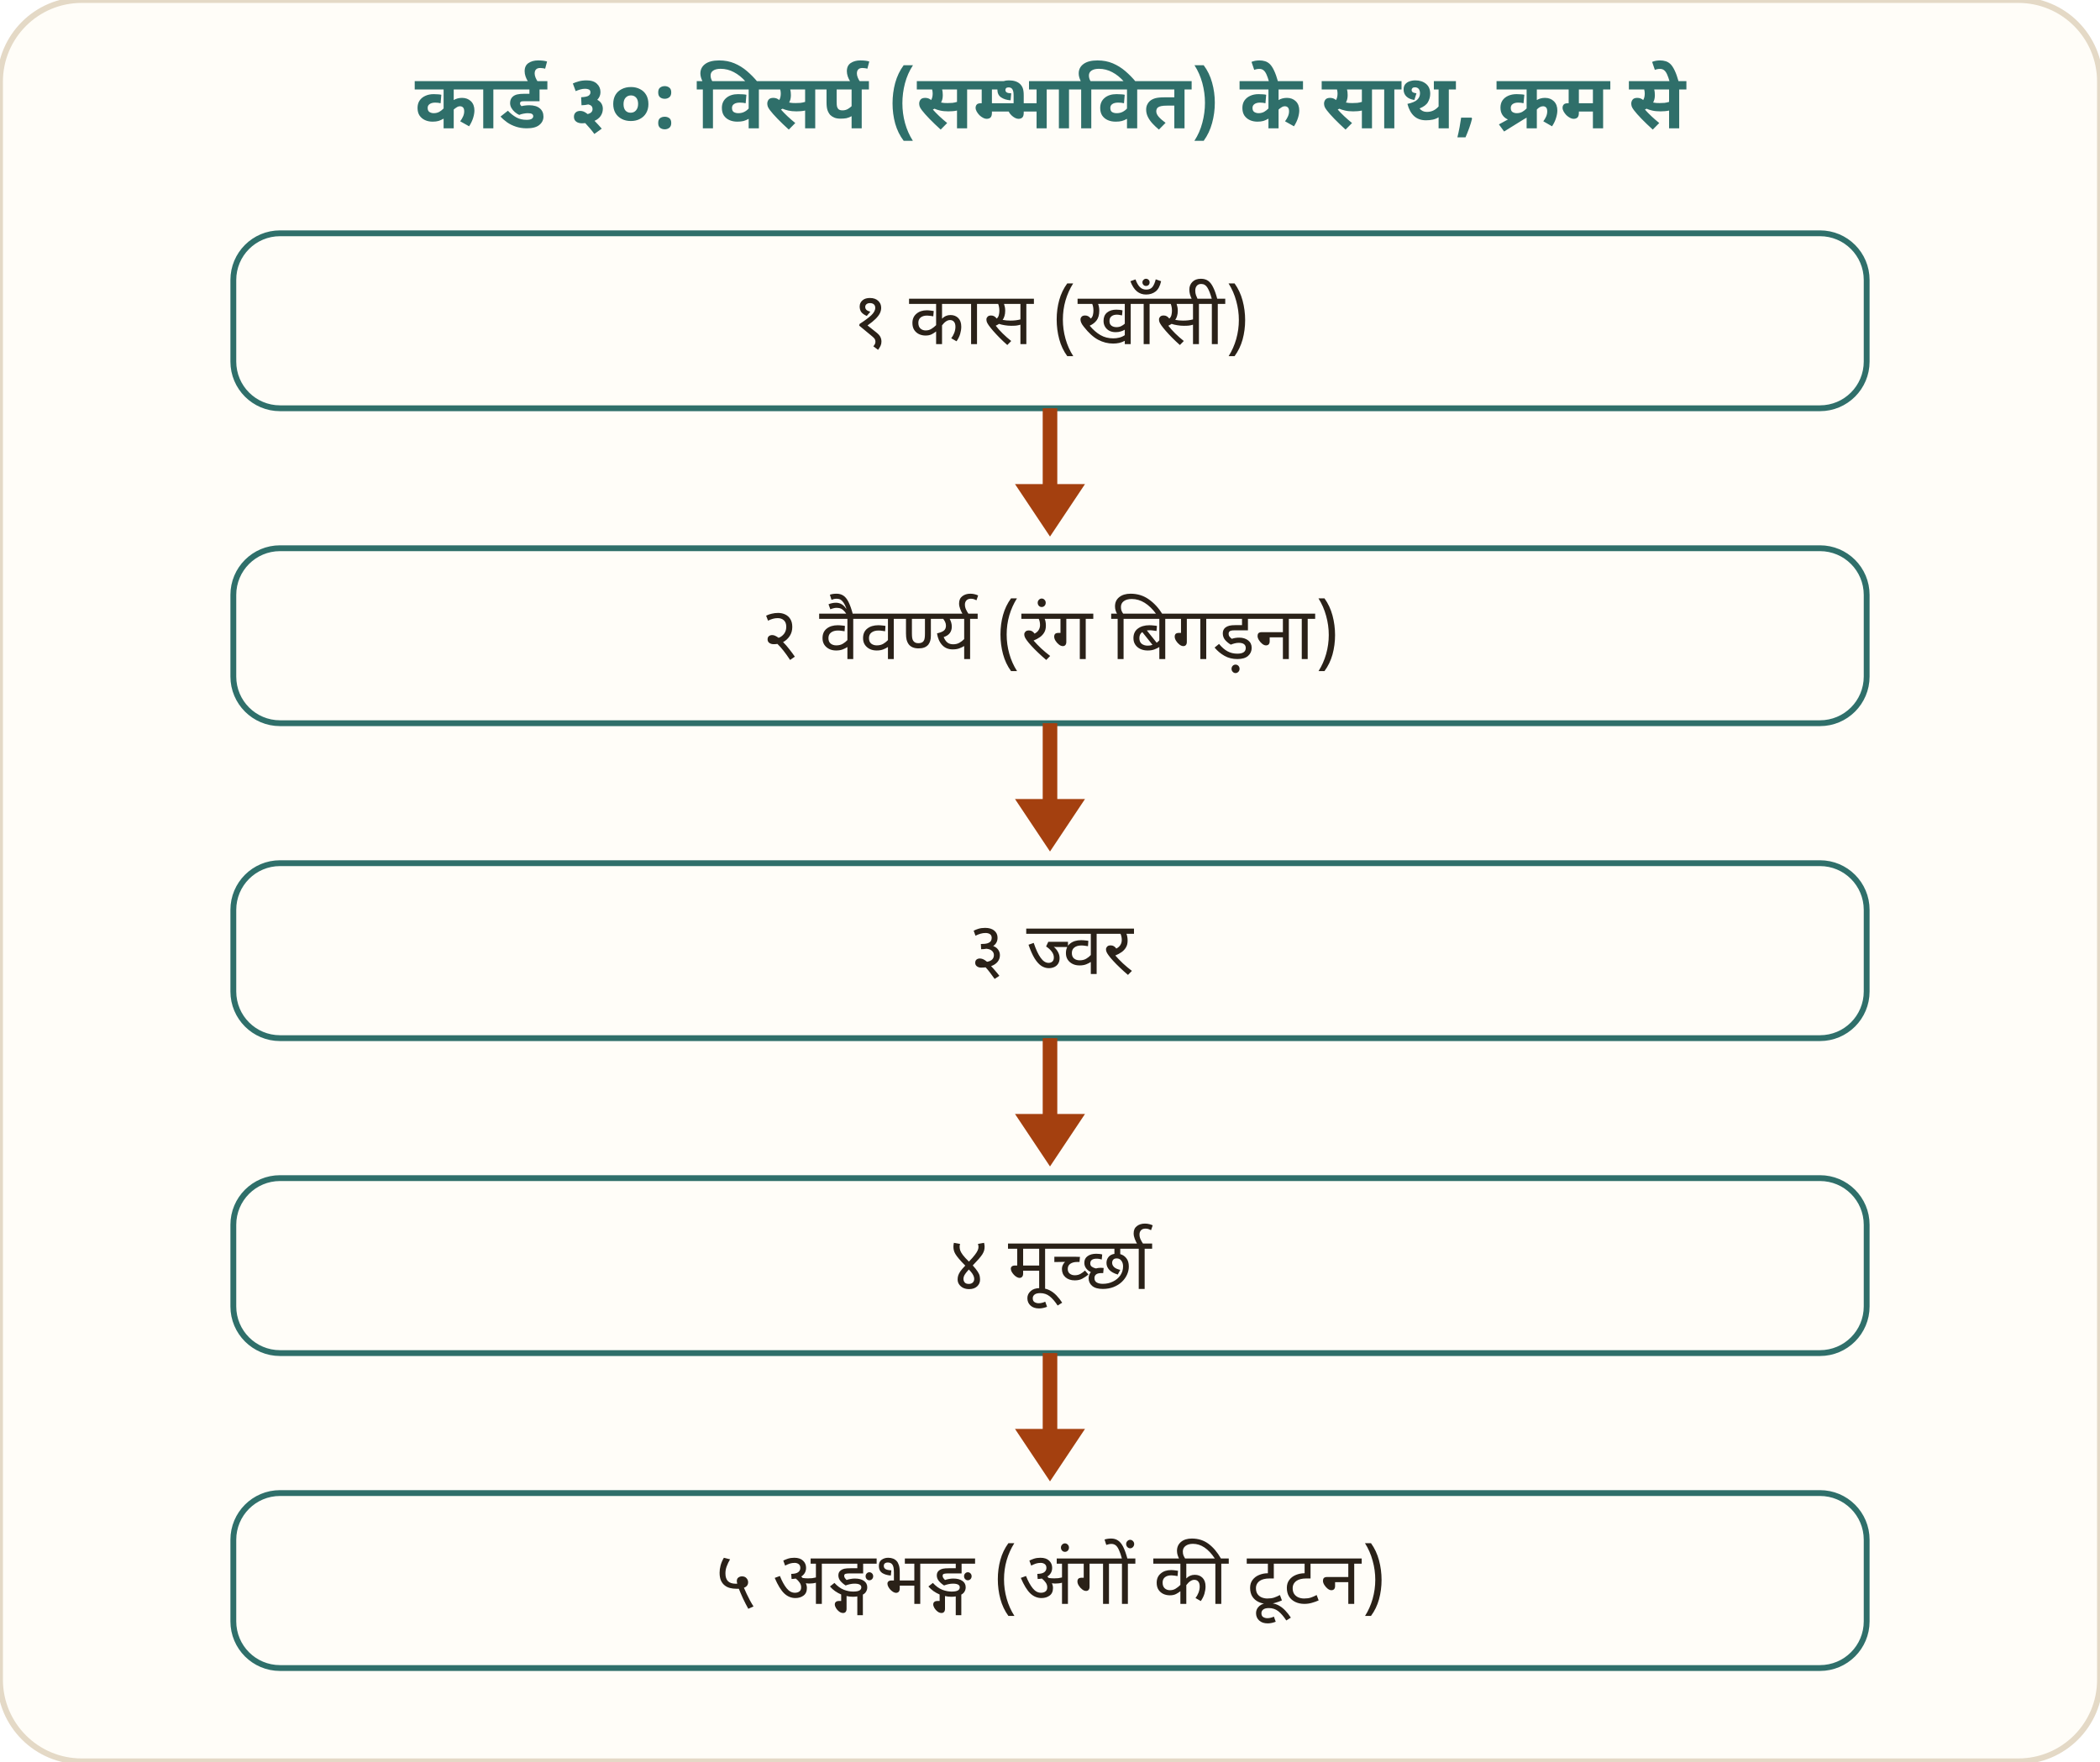
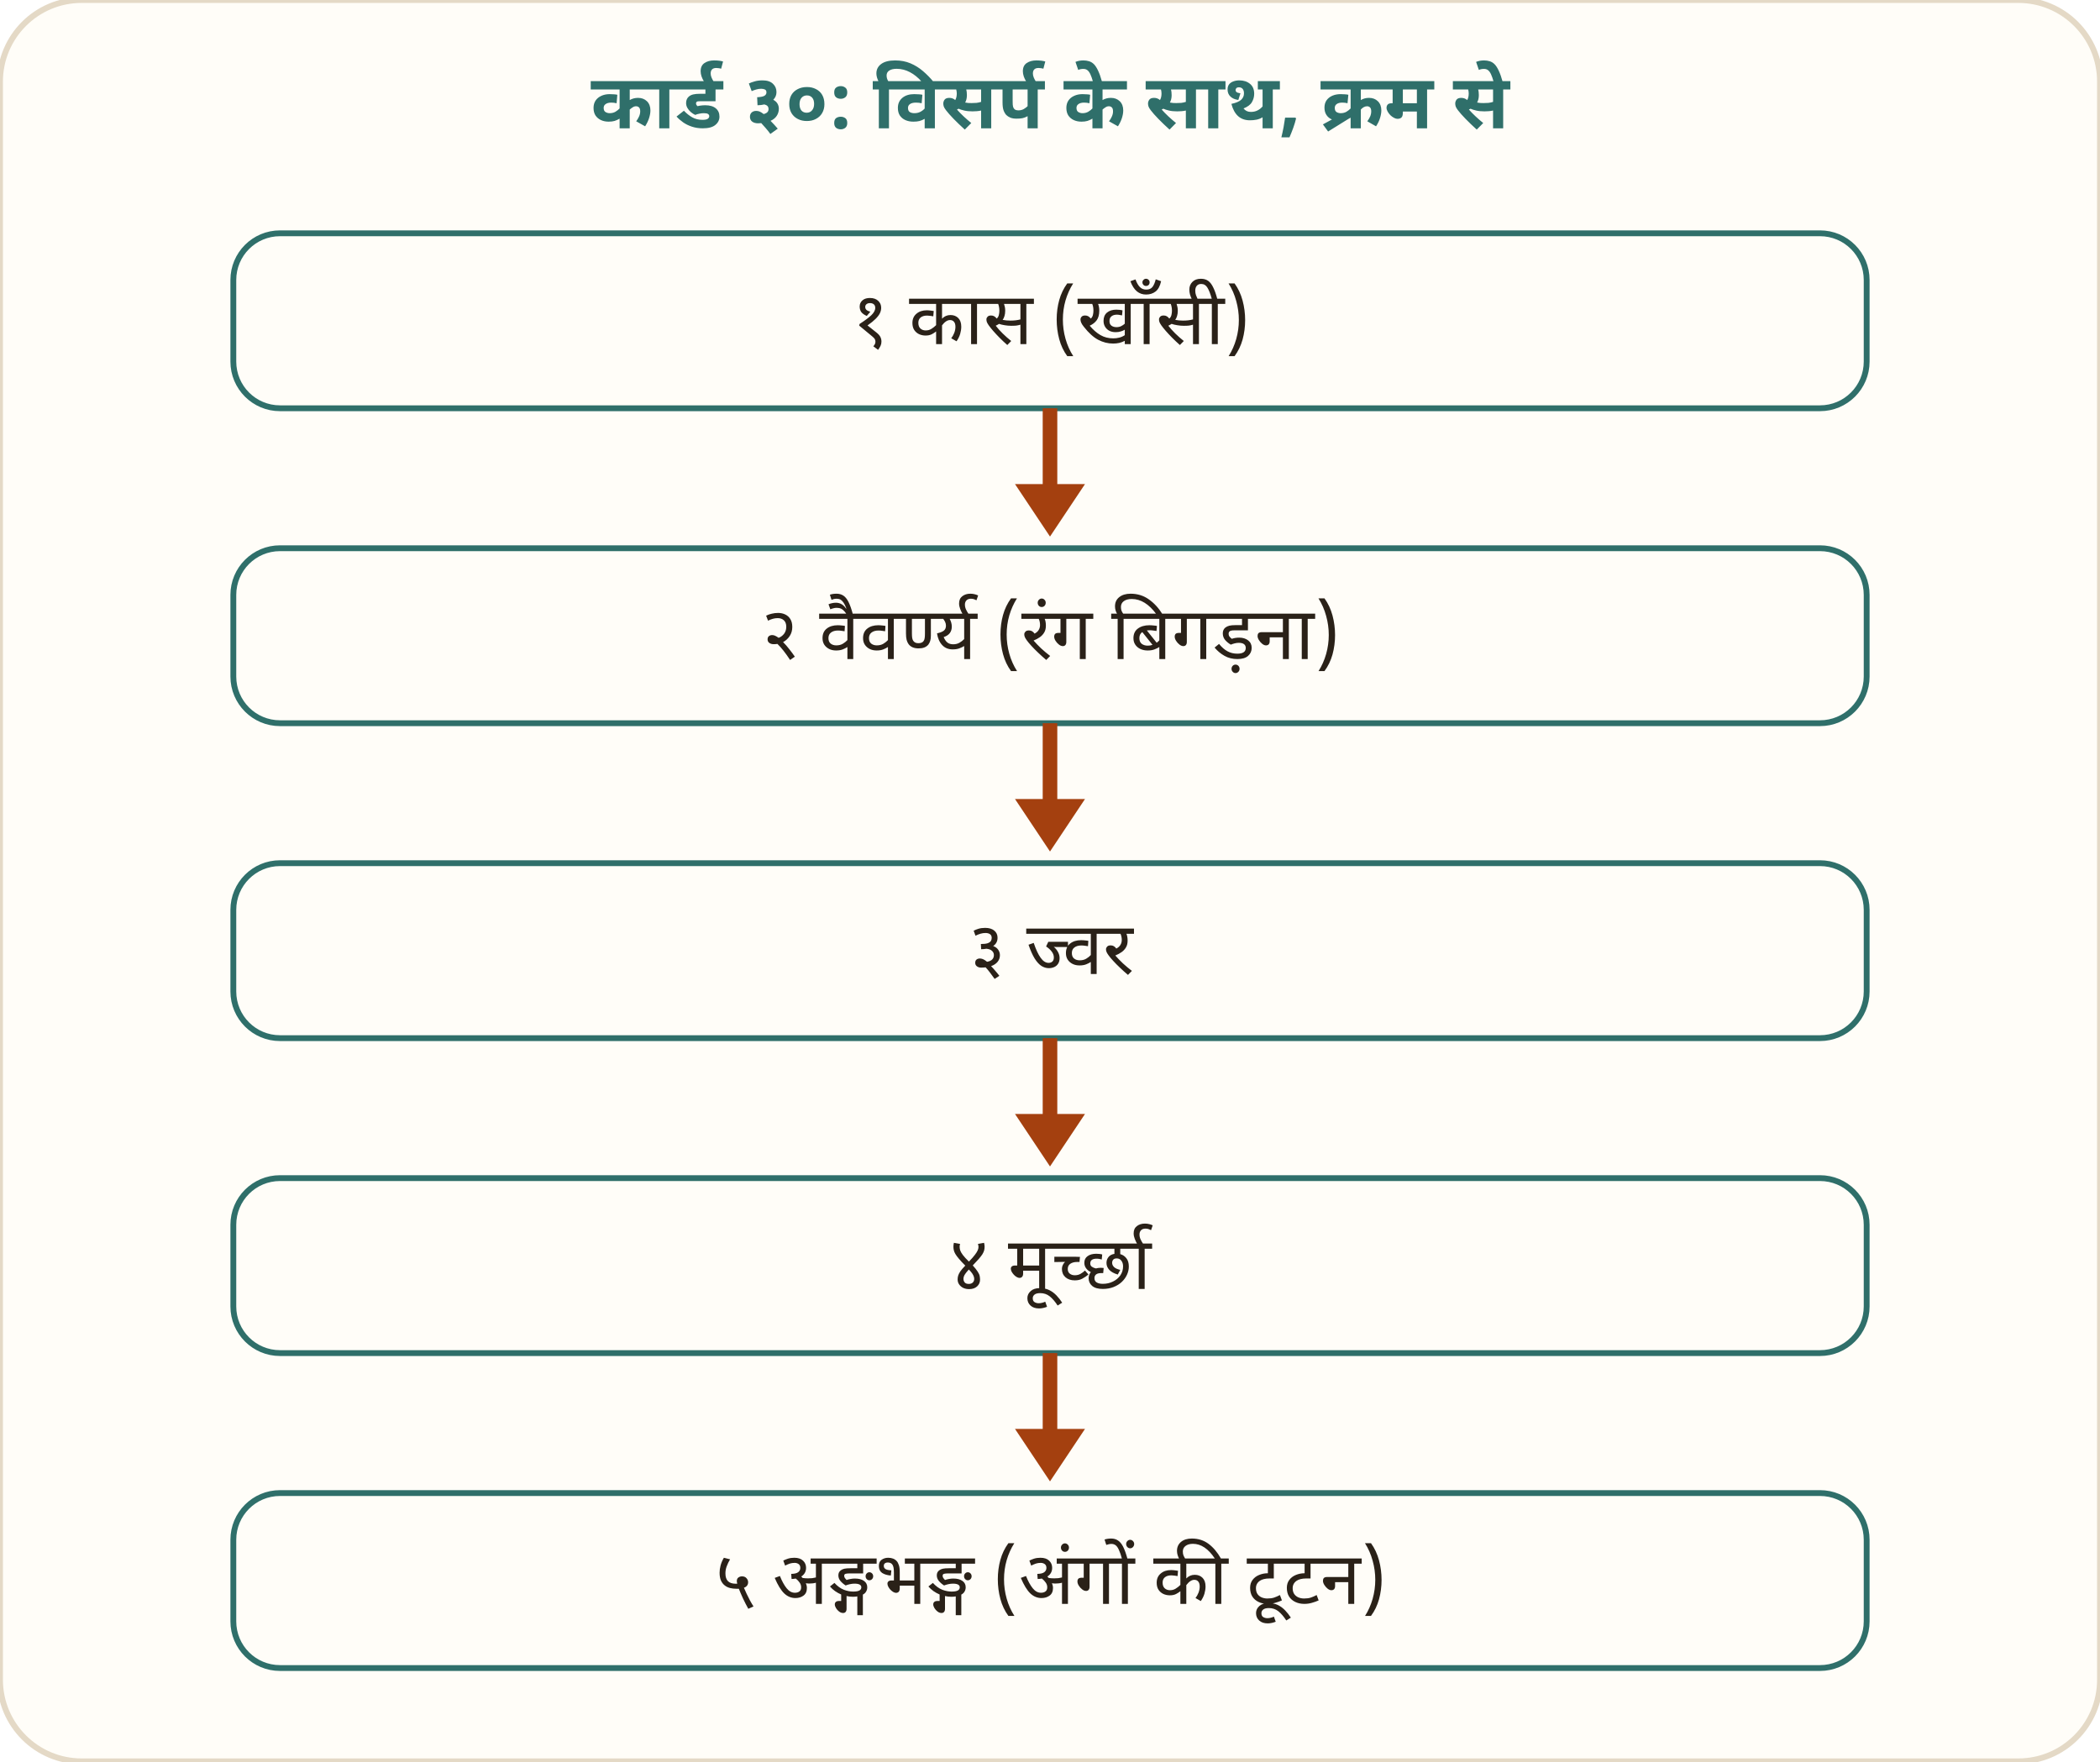
<svg xmlns="http://www.w3.org/2000/svg" viewBox="0 0 360 302" role="img">
  <rect width="360" height="302" rx="14" fill="#fffdf8" stroke="#e4d9c6" />
-   <text x="180" y="22" font-family="'Noto Sans Devanagari','Mukta','Nirmala UI','Mangal',sans-serif" font-size="13" font-weight="700" fill="#2f6f6a" text-anchor="middle">कार्ड ३०: विसर्प (सम्भावित) के साथ, क्रम से</text>
+   <text x="180" y="22" font-family="'Noto Sans Devanagari','Mukta','Nirmala UI','Mangal',sans-serif" font-size="13" font-weight="700" fill="#2f6f6a" text-anchor="middle">कार्ड ३०: विसर्प के साथ, क्रम से</text>
  <rect x="40" y="40" width="280" height="30" rx="8" fill="#fffdf8" stroke="#2f6f6a" />
  <text x="180.0" y="59.0" font-family="'Noto Sans Devanagari','Mukta','Nirmala UI','Mangal',sans-serif" font-size="12.5" font-weight="500" fill="#2a2118" text-anchor="middle">१ कास (खाँसी)</text>
  <line x1="180" y1="70" x2="180" y2="86" stroke="#a4400f" stroke-width="2.5" />
  <polygon points="180,92 174,83 186,83" fill="#a4400f" />
  <rect x="40" y="94" width="280" height="30" rx="8" fill="#fffdf8" stroke="#2f6f6a" />
  <text x="180.0" y="113.0" font-family="'Noto Sans Devanagari','Mukta','Nirmala UI','Mangal',sans-serif" font-size="12.5" font-weight="500" fill="#2a2118" text-anchor="middle">२ वैवर्ण्य (रंग बिगड़ना)</text>
  <line x1="180" y1="124" x2="180" y2="140" stroke="#a4400f" stroke-width="2.5" />
  <polygon points="180,146 174,137 186,137" fill="#a4400f" />
  <rect x="40" y="148" width="280" height="30" rx="8" fill="#fffdf8" stroke="#2f6f6a" />
  <text x="180.0" y="167.0" font-family="'Noto Sans Devanagari','Mukta','Nirmala UI','Mangal',sans-serif" font-size="12.5" font-weight="500" fill="#2a2118" text-anchor="middle">३ ज्वर</text>
  <line x1="180" y1="178" x2="180" y2="194" stroke="#a4400f" stroke-width="2.5" />
  <polygon points="180,200 174,191 186,191" fill="#a4400f" />
  <rect x="40" y="202" width="280" height="30" rx="8" fill="#fffdf8" stroke="#2f6f6a" />
  <text x="180.0" y="221.0" font-family="'Noto Sans Devanagari','Mukta','Nirmala UI','Mangal',sans-serif" font-size="12.5" font-weight="500" fill="#2a2118" text-anchor="middle">४ मूर्च्छा</text>
  <line x1="180" y1="232" x2="180" y2="248" stroke="#a4400f" stroke-width="2.5" />
  <polygon points="180,254 174,245 186,245" fill="#a4400f" />
  <rect x="40" y="256" width="280" height="30" rx="8" fill="#fffdf8" stroke="#2f6f6a" />
  <text x="180.0" y="275.0" font-family="'Noto Sans Devanagari','Mukta','Nirmala UI','Mangal',sans-serif" font-size="12.5" font-weight="500" fill="#2a2118" text-anchor="middle">५ अङ्गभङ्ग (अंगों की टूटन)</text>
</svg>
